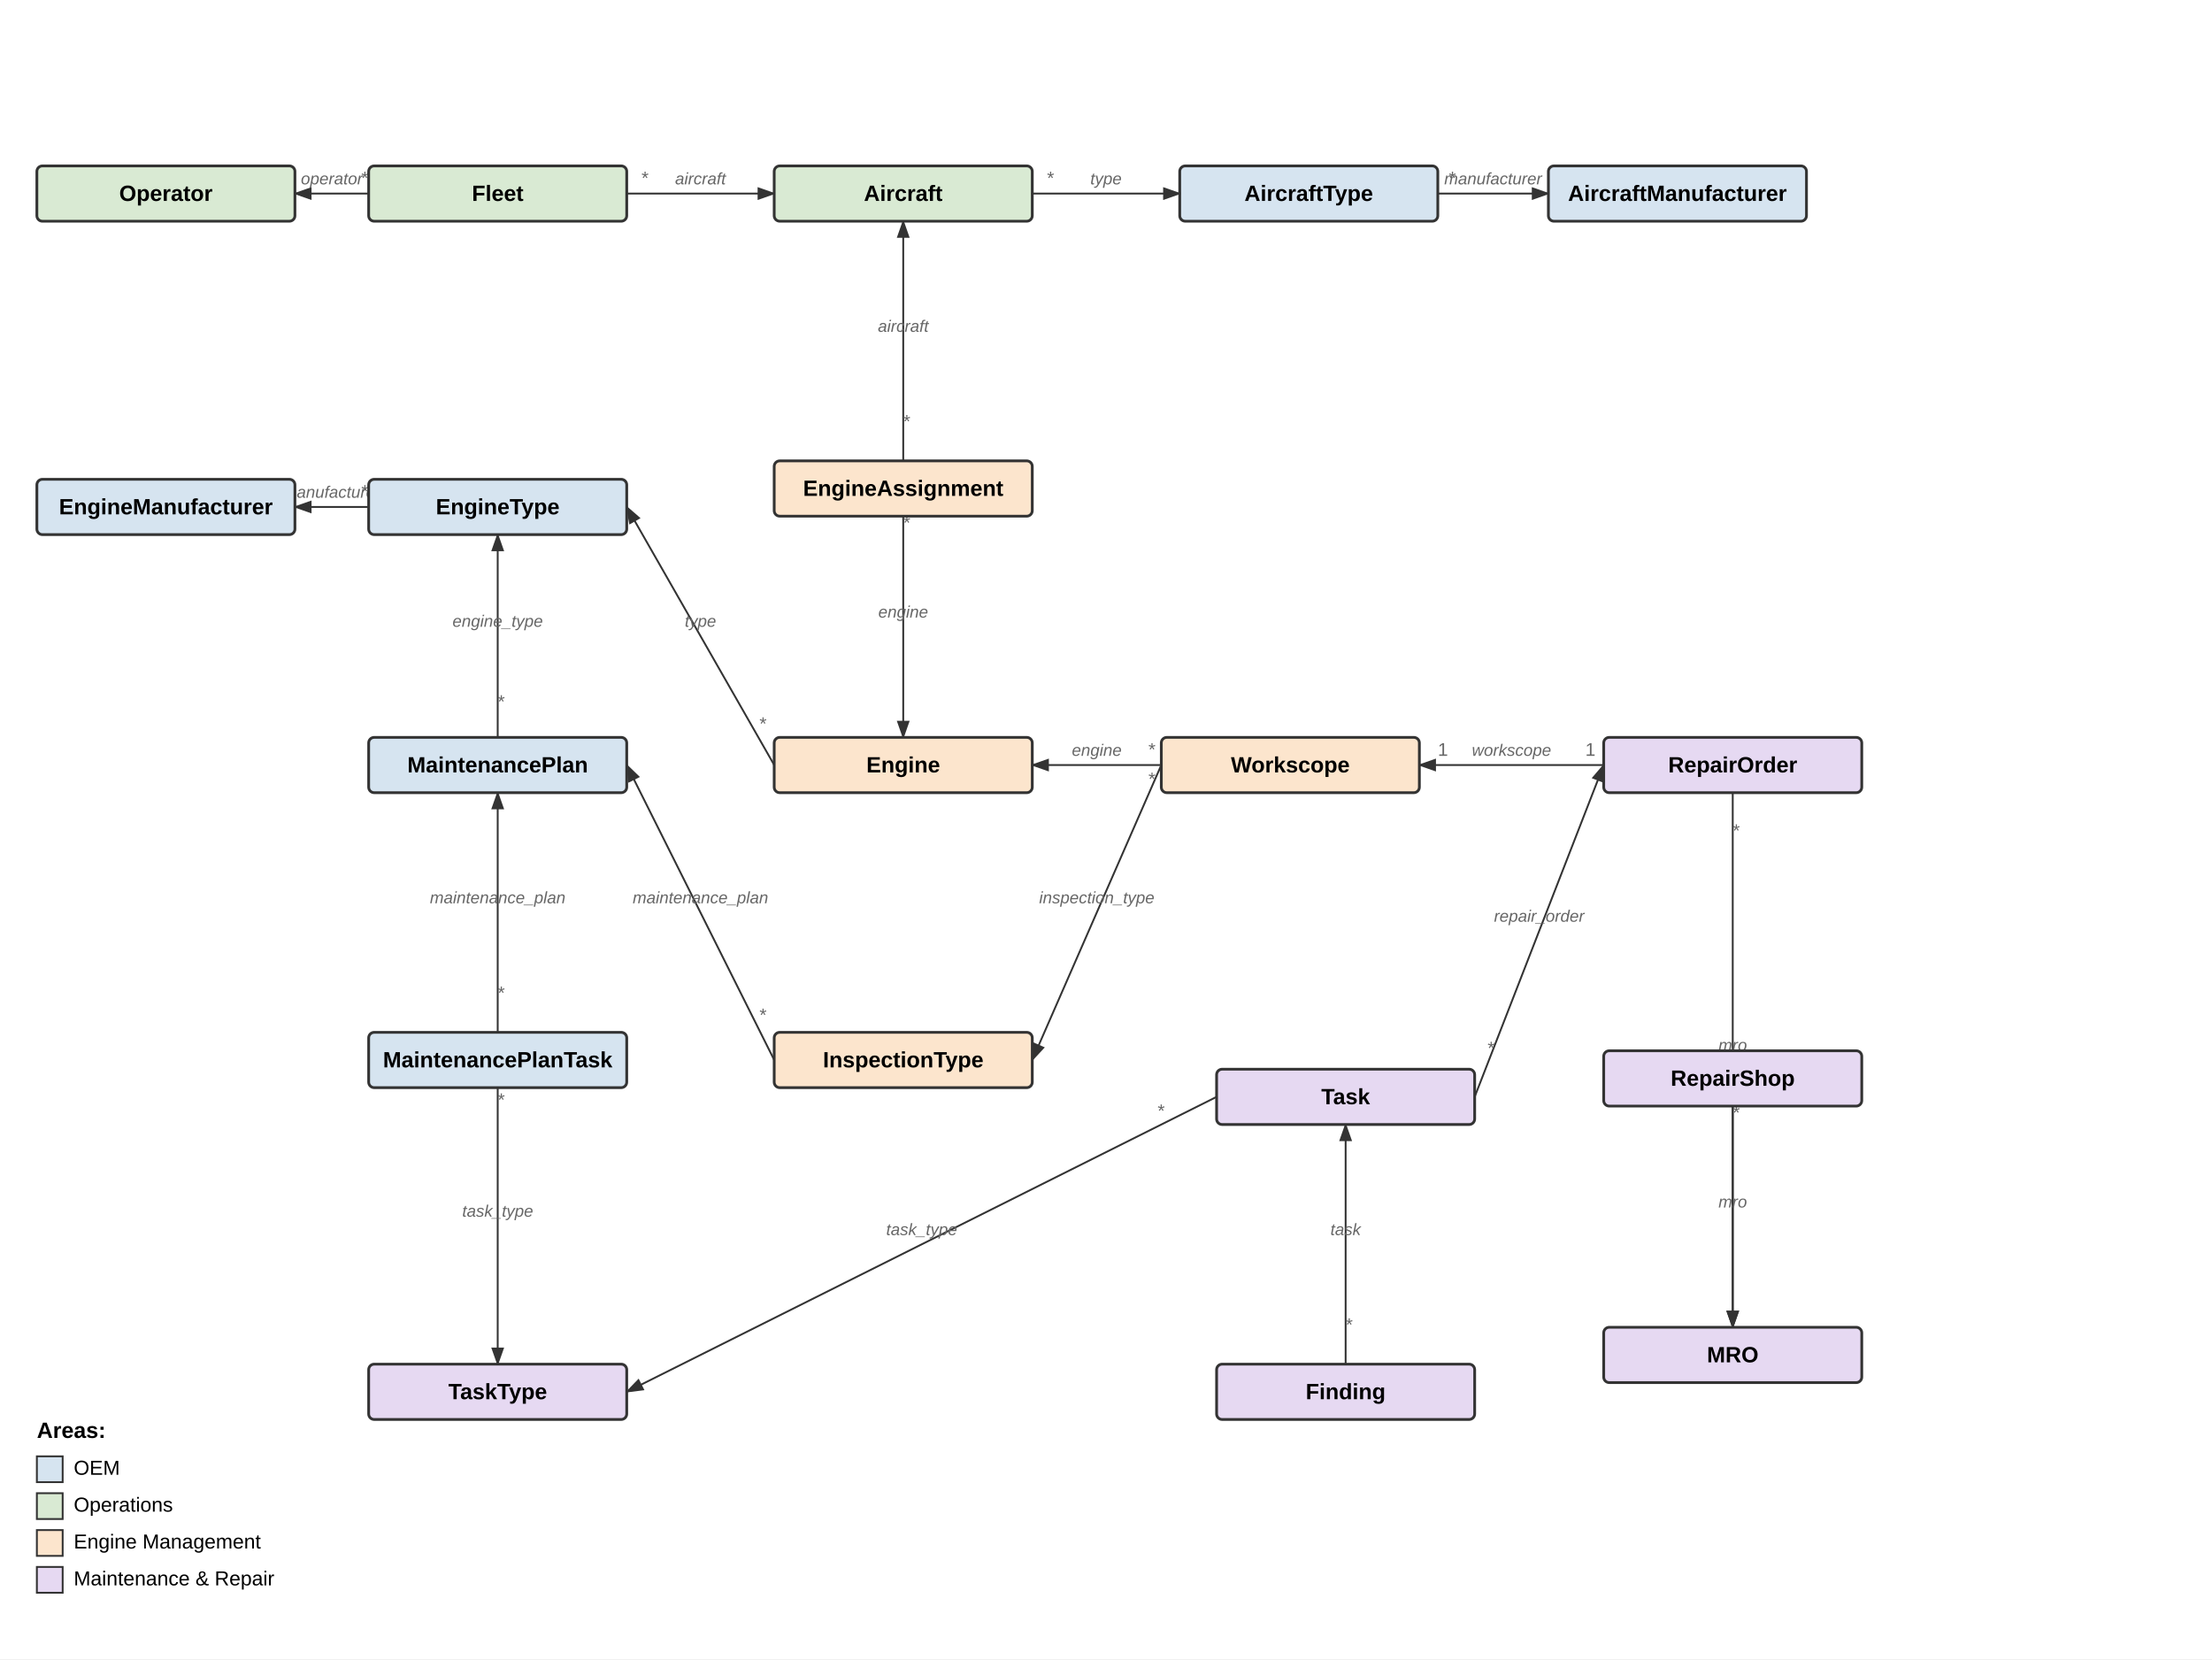
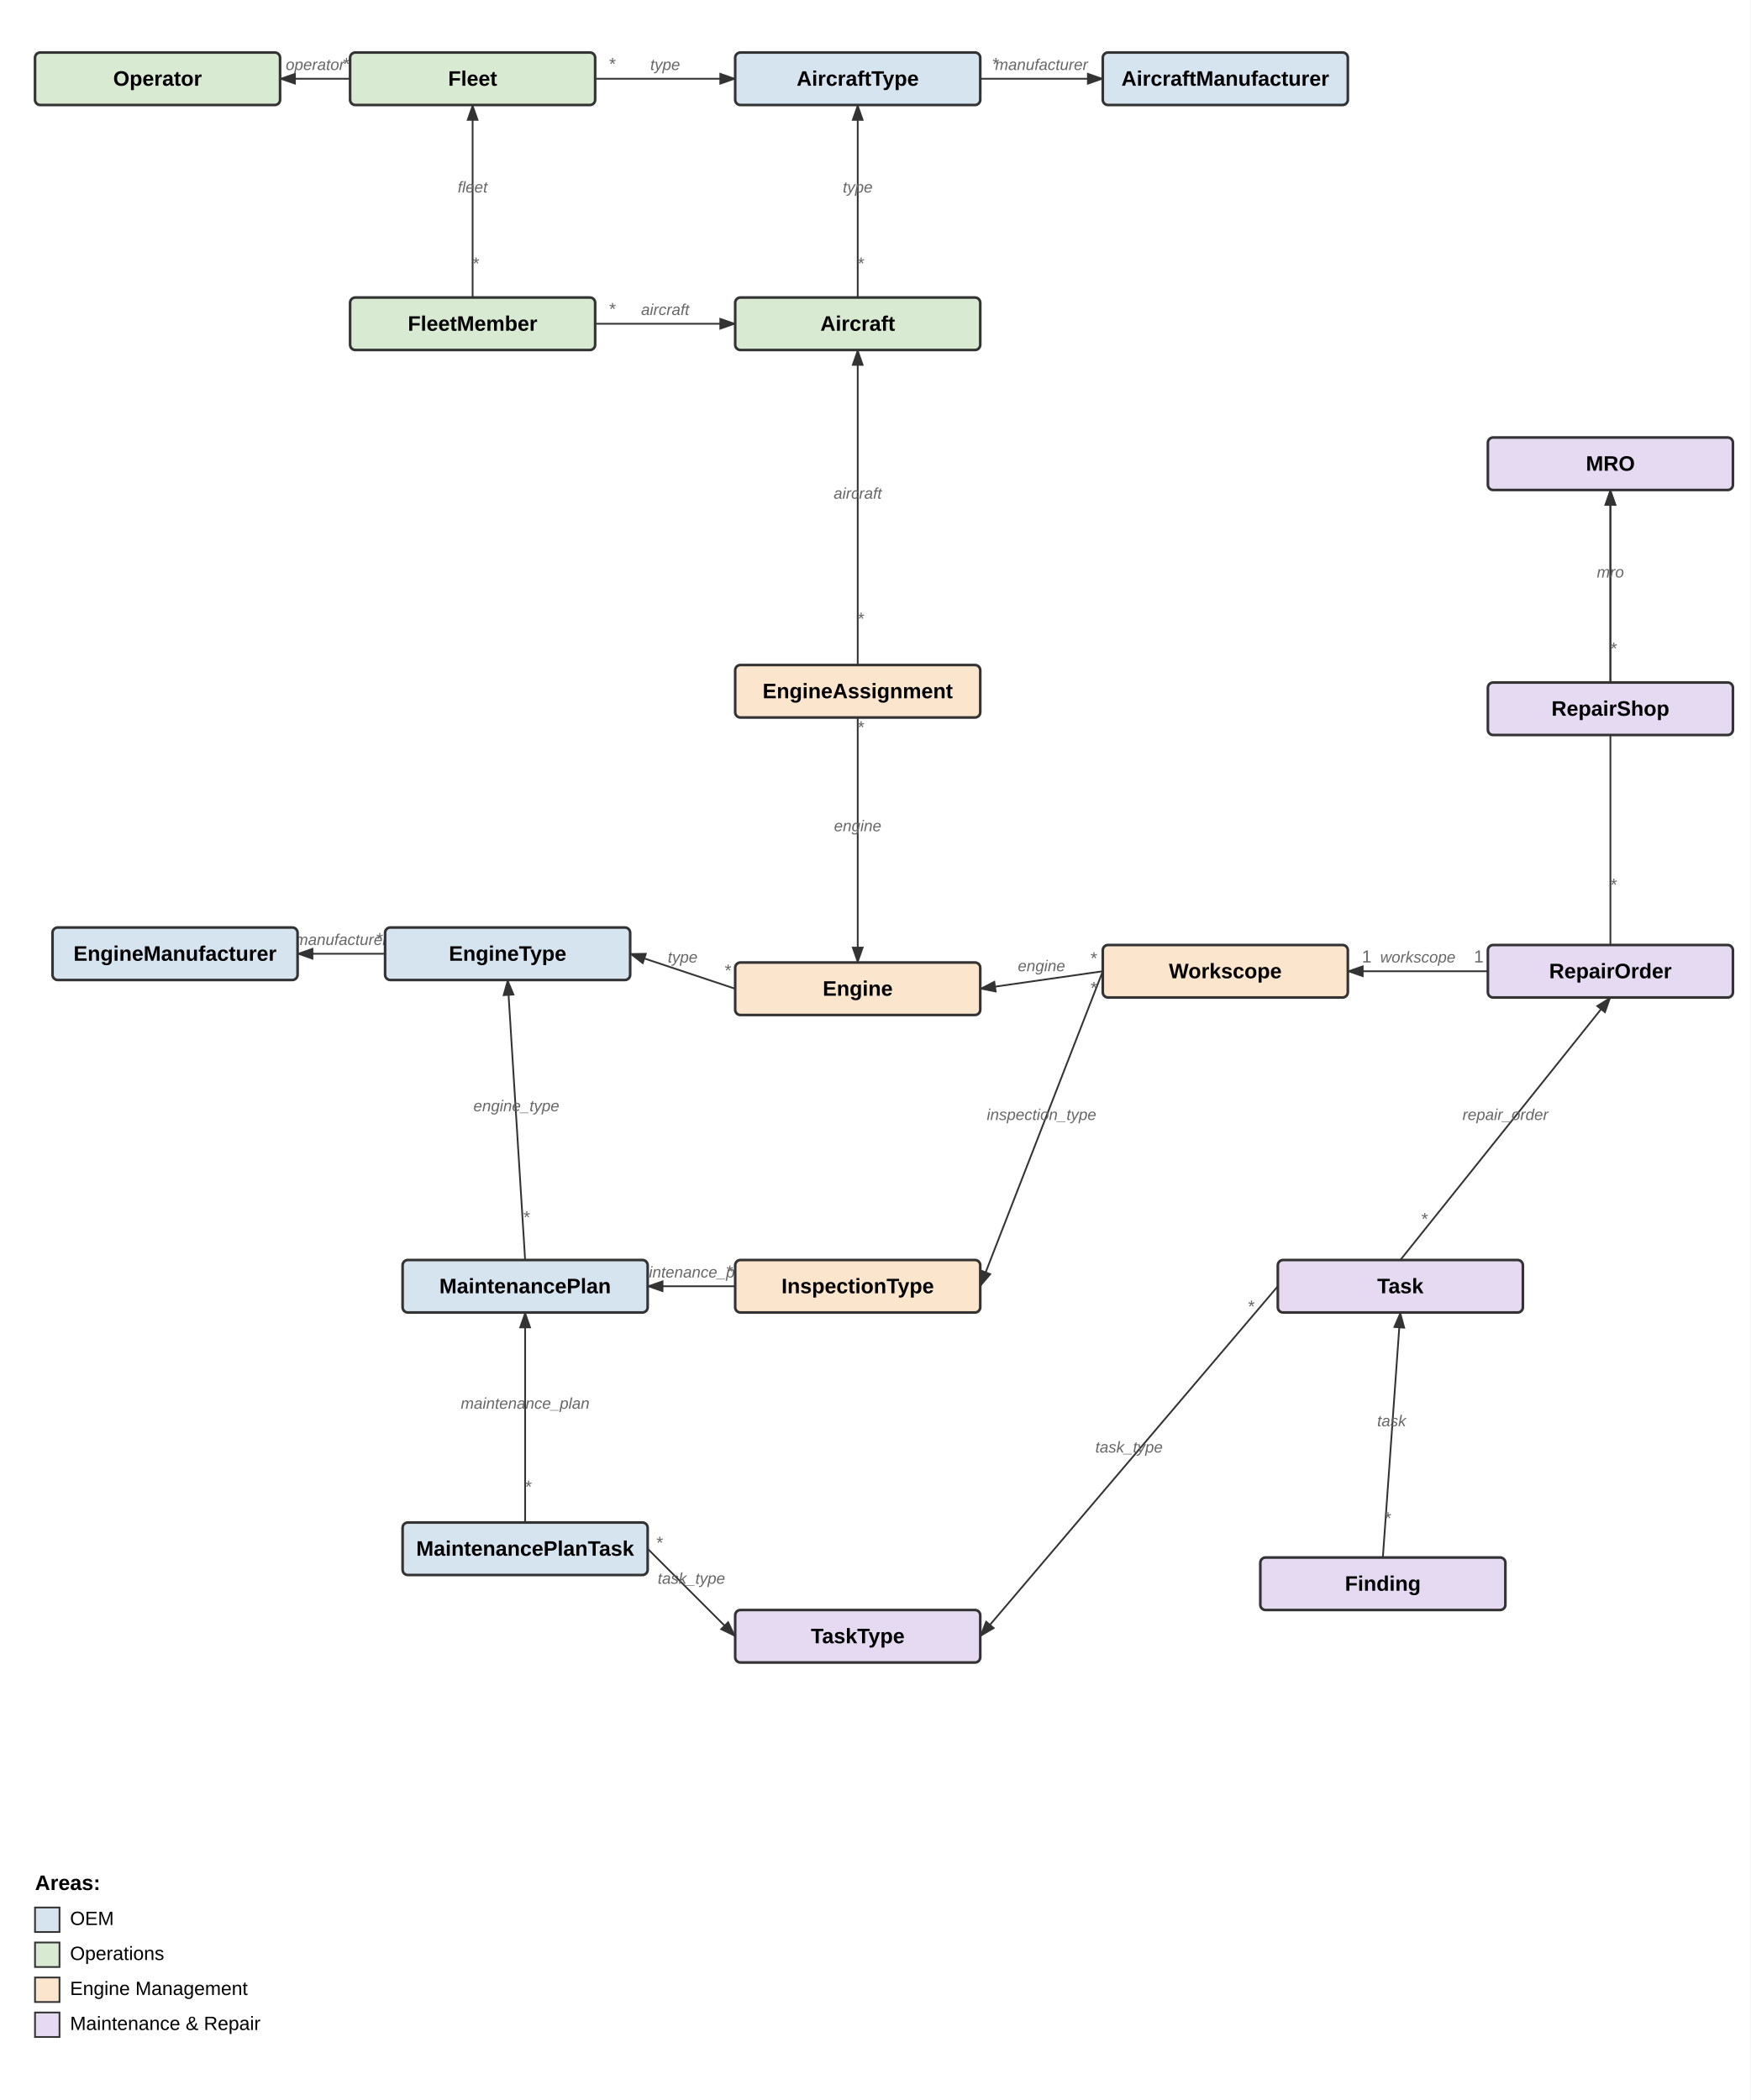
- <svg xmlns="http://www.w3.org/2000/svg" viewBox="0 0 1200 900" width="1200" height="900">
+ <svg xmlns="http://www.w3.org/2000/svg" viewBox="0 0 1000 1200" width="1000" height="1200">
  <defs>
    <marker id="arrowhead" markerWidth="10" markerHeight="7" refX="9" refY="3.5" orient="auto">
      <polygon points="0 0, 10 3.5, 0 7" fill="#333" />
    </marker>
  </defs>
-   <rect width="1200" height="900" fill="white" />
-   <line x1="560" y1="105" x2="640" y2="105" stroke="#333" stroke-width="1" marker-end="url(#arrowhead)" />
-   <text x="568" y="100" font-family="Arial, sans-serif" font-size="10" fill="#666">*</text>
-   <text x="600" y="100" text-anchor="middle" font-family="Arial, sans-serif" font-size="9" fill="#666" font-style="italic">type</text>
-   <line x1="780" y1="105" x2="840" y2="105" stroke="#333" stroke-width="1" marker-end="url(#arrowhead)" />
-   <text x="786" y="100" font-family="Arial, sans-serif" font-size="10" fill="#666">*</text>
-   <text x="810" y="100" text-anchor="middle" font-family="Arial, sans-serif" font-size="9" fill="#666" font-style="italic">manufacturer</text>
-   <line x1="420" y1="415" x2="340" y2="275" stroke="#333" stroke-width="1" marker-end="url(#arrowhead)" />
-   <text x="412" y="396" font-family="Arial, sans-serif" font-size="10" fill="#666">*</text>
-   <text x="380" y="340" text-anchor="middle" font-family="Arial, sans-serif" font-size="9" fill="#666" font-style="italic">type</text>
-   <line x1="490" y1="280" x2="490" y2="400" stroke="#333" stroke-width="1" marker-end="url(#arrowhead)" />
-   <text x="490" y="287" font-family="Arial, sans-serif" font-size="10" fill="#666">*</text>
-   <text x="490" y="335" text-anchor="middle" font-family="Arial, sans-serif" font-size="9" fill="#666" font-style="italic">engine</text>
-   <line x1="490" y1="250" x2="490" y2="120" stroke="#333" stroke-width="1" marker-end="url(#arrowhead)" />
-   <text x="490" y="232" font-family="Arial, sans-serif" font-size="10" fill="#666">*</text>
-   <text x="490" y="180" text-anchor="middle" font-family="Arial, sans-serif" font-size="9" fill="#666" font-style="italic">aircraft</text>
-   <line x1="200" y1="275" x2="160" y2="275" stroke="#333" stroke-width="1" marker-end="url(#arrowhead)" />
-   <text x="196" y="270" font-family="Arial, sans-serif" font-size="10" fill="#666">*</text>
-   <text x="180" y="270" text-anchor="middle" font-family="Arial, sans-serif" font-size="9" fill="#666" font-style="italic">manufacturer</text>
-   <line x1="730" y1="740" x2="730" y2="610" stroke="#333" stroke-width="1" marker-end="url(#arrowhead)" />
-   <text x="730" y="722" font-family="Arial, sans-serif" font-size="10" fill="#666">*</text>
-   <text x="730" y="670" text-anchor="middle" font-family="Arial, sans-serif" font-size="9" fill="#666" font-style="italic">task</text>
-   <line x1="200" y1="105" x2="160" y2="105" stroke="#333" stroke-width="1" marker-end="url(#arrowhead)" />
-   <text x="196" y="100" font-family="Arial, sans-serif" font-size="10" fill="#666">*</text>
-   <text x="180" y="100" text-anchor="middle" font-family="Arial, sans-serif" font-size="9" fill="#666" font-style="italic">operator</text>
-   <line x1="340" y1="105" x2="420" y2="105" stroke="#333" stroke-width="1" marker-end="url(#arrowhead)" />
-   <text x="348" y="100" font-family="Arial, sans-serif" font-size="10" fill="#666">*</text>
-   <text x="380" y="100" text-anchor="middle" font-family="Arial, sans-serif" font-size="9" fill="#666" font-style="italic">aircraft</text>
-   <line x1="420" y1="575" x2="340" y2="415" stroke="#333" stroke-width="1" marker-end="url(#arrowhead)" />
-   <text x="412" y="554" font-family="Arial, sans-serif" font-size="10" fill="#666">*</text>
-   <text x="380" y="490" text-anchor="middle" font-family="Arial, sans-serif" font-size="9" fill="#666" font-style="italic">maintenance_plan</text>
-   <line x1="270" y1="400" x2="270" y2="290" stroke="#333" stroke-width="1" marker-end="url(#arrowhead)" />
-   <text x="270" y="384" font-family="Arial, sans-serif" font-size="10" fill="#666">*</text>
-   <text x="270" y="340" text-anchor="middle" font-family="Arial, sans-serif" font-size="9" fill="#666" font-style="italic">engine_type</text>
-   <line x1="270" y1="560" x2="270" y2="430" stroke="#333" stroke-width="1" marker-end="url(#arrowhead)" />
-   <text x="270" y="542" font-family="Arial, sans-serif" font-size="10" fill="#666">*</text>
-   <text x="270" y="490" text-anchor="middle" font-family="Arial, sans-serif" font-size="9" fill="#666" font-style="italic">maintenance_plan</text>
-   <line x1="270" y1="590" x2="270" y2="740" stroke="#333" stroke-width="1" marker-end="url(#arrowhead)" />
-   <text x="270" y="600" font-family="Arial, sans-serif" font-size="10" fill="#666">*</text>
-   <text x="270" y="660" text-anchor="middle" font-family="Arial, sans-serif" font-size="9" fill="#666" font-style="italic">task_type</text>
-   <line x1="870" y1="415" x2="770" y2="415" stroke="#333" stroke-width="1" marker-end="url(#arrowhead)" />
-   <text x="860" y="410" font-family="Arial, sans-serif" font-size="10" fill="#666">1</text>
-   <text x="820" y="410" text-anchor="middle" font-family="Arial, sans-serif" font-size="9" fill="#666" font-style="italic">workscope</text>
-   <text x="780" y="410" font-family="Arial, sans-serif" font-size="10" fill="#666">1</text>
-   <line x1="940" y1="430" x2="940" y2="720" stroke="#333" stroke-width="1" marker-end="url(#arrowhead)" />
-   <text x="940" y="454" font-family="Arial, sans-serif" font-size="10" fill="#666">*</text>
-   <text x="940" y="570" text-anchor="middle" font-family="Arial, sans-serif" font-size="9" fill="#666" font-style="italic">mro</text>
-   <line x1="940" y1="600" x2="940" y2="720" stroke="#333" stroke-width="1" marker-end="url(#arrowhead)" />
-   <text x="940" y="607" font-family="Arial, sans-serif" font-size="10" fill="#666">*</text>
-   <text x="940" y="655" text-anchor="middle" font-family="Arial, sans-serif" font-size="9" fill="#666" font-style="italic">mro</text>
-   <line x1="800" y1="595" x2="870" y2="415" stroke="#333" stroke-width="1" marker-end="url(#arrowhead)" />
-   <text x="807" y="572" font-family="Arial, sans-serif" font-size="10" fill="#666">*</text>
-   <text x="835" y="500" text-anchor="middle" font-family="Arial, sans-serif" font-size="9" fill="#666" font-style="italic">repair_order</text>
-   <line x1="660" y1="595" x2="340" y2="755" stroke="#333" stroke-width="1" marker-end="url(#arrowhead)" />
-   <text x="628" y="606" font-family="Arial, sans-serif" font-size="10" fill="#666">*</text>
-   <text x="500" y="670" text-anchor="middle" font-family="Arial, sans-serif" font-size="9" fill="#666" font-style="italic">task_type</text>
-   <line x1="630" y1="415" x2="560" y2="415" stroke="#333" stroke-width="1" marker-end="url(#arrowhead)" />
-   <text x="623" y="410" font-family="Arial, sans-serif" font-size="10" fill="#666">*</text>
-   <text x="595" y="410" text-anchor="middle" font-family="Arial, sans-serif" font-size="9" fill="#666" font-style="italic">engine</text>
-   <line x1="630" y1="415" x2="560" y2="575" stroke="#333" stroke-width="1" marker-end="url(#arrowhead)" />
-   <text x="623" y="426" font-family="Arial, sans-serif" font-size="10" fill="#666">*</text>
-   <text x="595" y="490" text-anchor="middle" font-family="Arial, sans-serif" font-size="9" fill="#666" font-style="italic">inspection_type</text>
-   <rect x="420" y="90" width="140" height="30" fill="#D9EAD3" stroke="#333" stroke-width="1.5" rx="3" />
-   <text x="490" y="109" text-anchor="middle" font-family="Arial, sans-serif" font-size="12" font-weight="bold">Aircraft</text>
-   <rect x="840" y="90" width="140" height="30" fill="#D6E4F0" stroke="#333" stroke-width="1.5" rx="3" />
-   <text x="910" y="109" text-anchor="middle" font-family="Arial, sans-serif" font-size="12" font-weight="bold">AircraftManufacturer</text>
-   <rect x="640" y="90" width="140" height="30" fill="#D6E4F0" stroke="#333" stroke-width="1.5" rx="3" />
-   <text x="710" y="109" text-anchor="middle" font-family="Arial, sans-serif" font-size="12" font-weight="bold">AircraftType</text>
-   <rect x="420" y="400" width="140" height="30" fill="#FCE5CD" stroke="#333" stroke-width="1.5" rx="3" />
-   <text x="490" y="419" text-anchor="middle" font-family="Arial, sans-serif" font-size="12" font-weight="bold">Engine</text>
-   <rect x="420" y="250" width="140" height="30" fill="#FCE5CD" stroke="#333" stroke-width="1.5" rx="3" />
-   <text x="490" y="269" text-anchor="middle" font-family="Arial, sans-serif" font-size="12" font-weight="bold">EngineAssignment</text>
-   <rect x="20" y="260" width="140" height="30" fill="#D6E4F0" stroke="#333" stroke-width="1.5" rx="3" />
-   <text x="90" y="279" text-anchor="middle" font-family="Arial, sans-serif" font-size="12" font-weight="bold">EngineManufacturer</text>
-   <rect x="200" y="260" width="140" height="30" fill="#D6E4F0" stroke="#333" stroke-width="1.5" rx="3" />
-   <text x="270" y="279" text-anchor="middle" font-family="Arial, sans-serif" font-size="12" font-weight="bold">EngineType</text>
-   <rect x="660" y="740" width="140" height="30" fill="#E6D9F2" stroke="#333" stroke-width="1.5" rx="3" />
-   <text x="730" y="759" text-anchor="middle" font-family="Arial, sans-serif" font-size="12" font-weight="bold">Finding</text>
-   <rect x="200" y="90" width="140" height="30" fill="#D9EAD3" stroke="#333" stroke-width="1.5" rx="3" />
-   <text x="270" y="109" text-anchor="middle" font-family="Arial, sans-serif" font-size="12" font-weight="bold">Fleet</text>
-   <rect x="420" y="560" width="140" height="30" fill="#FCE5CD" stroke="#333" stroke-width="1.5" rx="3" />
-   <text x="490" y="579" text-anchor="middle" font-family="Arial, sans-serif" font-size="12" font-weight="bold">InspectionType</text>
-   <rect x="870" y="720" width="140" height="30" fill="#E6D9F2" stroke="#333" stroke-width="1.5" rx="3" />
-   <text x="940" y="739" text-anchor="middle" font-family="Arial, sans-serif" font-size="12" font-weight="bold">MRO</text>
-   <rect x="200" y="400" width="140" height="30" fill="#D6E4F0" stroke="#333" stroke-width="1.5" rx="3" />
-   <text x="270" y="419" text-anchor="middle" font-family="Arial, sans-serif" font-size="12" font-weight="bold">MaintenancePlan</text>
-   <rect x="200" y="560" width="140" height="30" fill="#D6E4F0" stroke="#333" stroke-width="1.5" rx="3" />
-   <text x="270" y="579" text-anchor="middle" font-family="Arial, sans-serif" font-size="12" font-weight="bold">MaintenancePlanTask</text>
-   <rect x="20" y="90" width="140" height="30" fill="#D9EAD3" stroke="#333" stroke-width="1.5" rx="3" />
-   <text x="90" y="109" text-anchor="middle" font-family="Arial, sans-serif" font-size="12" font-weight="bold">Operator</text>
-   <rect x="870" y="400" width="140" height="30" fill="#E6D9F2" stroke="#333" stroke-width="1.5" rx="3" />
-   <text x="940" y="419" text-anchor="middle" font-family="Arial, sans-serif" font-size="12" font-weight="bold">RepairOrder</text>
-   <rect x="870" y="570" width="140" height="30" fill="#E6D9F2" stroke="#333" stroke-width="1.5" rx="3" />
-   <text x="940" y="589" text-anchor="middle" font-family="Arial, sans-serif" font-size="12" font-weight="bold">RepairShop</text>
-   <rect x="660" y="580" width="140" height="30" fill="#E6D9F2" stroke="#333" stroke-width="1.5" rx="3" />
-   <text x="730" y="599" text-anchor="middle" font-family="Arial, sans-serif" font-size="12" font-weight="bold">Task</text>
-   <rect x="200" y="740" width="140" height="30" fill="#E6D9F2" stroke="#333" stroke-width="1.5" rx="3" />
-   <text x="270" y="759" text-anchor="middle" font-family="Arial, sans-serif" font-size="12" font-weight="bold">TaskType</text>
-   <rect x="630" y="400" width="140" height="30" fill="#FCE5CD" stroke="#333" stroke-width="1.5" rx="3" />
-   <text x="700" y="419" text-anchor="middle" font-family="Arial, sans-serif" font-size="12" font-weight="bold">Workscope</text>
-   <text x="20" y="780" font-family="Arial, sans-serif" font-size="12" font-weight="bold">Areas:</text>
-   <rect x="20" y="790" width="14" height="14" fill="#D6E4F0" stroke="#333" stroke-width="1" />
-   <text x="40" y="800" font-family="Arial, sans-serif" font-size="11">OEM</text>
-   <rect x="20" y="810" width="14" height="14" fill="#D9EAD3" stroke="#333" stroke-width="1" />
-   <text x="40" y="820" font-family="Arial, sans-serif" font-size="11">Operations</text>
-   <rect x="20" y="830" width="14" height="14" fill="#FCE5CD" stroke="#333" stroke-width="1" />
-   <text x="40" y="840" font-family="Arial, sans-serif" font-size="11">Engine Management</text>
-   <rect x="20" y="850" width="14" height="14" fill="#E6D9F2" stroke="#333" stroke-width="1" />
-   <text x="40" y="860" font-family="Arial, sans-serif" font-size="11">Maintenance &amp; Repair</text>
+   <rect width="1000" height="1200" fill="white" />
+   <line x1="490" y1="170" x2="490" y2="60" stroke="#333" stroke-width="1" marker-end="url(#arrowhead)" />
+   <text x="490" y="154" font-family="Arial, sans-serif" font-size="10" fill="#666">*</text>
+   <text x="490" y="110" text-anchor="middle" font-family="Arial, sans-serif" font-size="9" fill="#666" font-style="italic">type</text>
+   <line x1="560" y1="45" x2="630" y2="45" stroke="#333" stroke-width="1" marker-end="url(#arrowhead)" />
+   <text x="567" y="40" font-family="Arial, sans-serif" font-size="10" fill="#666">*</text>
+   <text x="595" y="40" text-anchor="middle" font-family="Arial, sans-serif" font-size="9" fill="#666" font-style="italic">manufacturer</text>
+   <line x1="420" y1="565" x2="360" y2="545" stroke="#333" stroke-width="1" marker-end="url(#arrowhead)" />
+   <text x="414" y="558" font-family="Arial, sans-serif" font-size="10" fill="#666">*</text>
+   <text x="390" y="550" text-anchor="middle" font-family="Arial, sans-serif" font-size="9" fill="#666" font-style="italic">type</text>
+   <line x1="490" y1="410" x2="490" y2="550" stroke="#333" stroke-width="1" marker-end="url(#arrowhead)" />
+   <text x="490" y="419" font-family="Arial, sans-serif" font-size="10" fill="#666">*</text>
+   <text x="490" y="475" text-anchor="middle" font-family="Arial, sans-serif" font-size="9" fill="#666" font-style="italic">engine</text>
+   <line x1="490" y1="380" x2="490" y2="200" stroke="#333" stroke-width="1" marker-end="url(#arrowhead)" />
+   <text x="490" y="357" font-family="Arial, sans-serif" font-size="10" fill="#666">*</text>
+   <text x="490" y="285" text-anchor="middle" font-family="Arial, sans-serif" font-size="9" fill="#666" font-style="italic">aircraft</text>
+   <line x1="220" y1="545" x2="170" y2="545" stroke="#333" stroke-width="1" marker-end="url(#arrowhead)" />
+   <text x="215" y="540" font-family="Arial, sans-serif" font-size="10" fill="#666">*</text>
+   <text x="195" y="540" text-anchor="middle" font-family="Arial, sans-serif" font-size="9" fill="#666" font-style="italic">manufacturer</text>
+   <line x1="790" y1="890" x2="800" y2="750" stroke="#333" stroke-width="1" marker-end="url(#arrowhead)" />
+   <text x="791" y="871" font-family="Arial, sans-serif" font-size="10" fill="#666">*</text>
+   <text x="795" y="815" text-anchor="middle" font-family="Arial, sans-serif" font-size="9" fill="#666" font-style="italic">task</text>
+   <line x1="200" y1="45" x2="160" y2="45" stroke="#333" stroke-width="1" marker-end="url(#arrowhead)" />
+   <text x="196" y="40" font-family="Arial, sans-serif" font-size="10" fill="#666">*</text>
+   <text x="180" y="40" text-anchor="middle" font-family="Arial, sans-serif" font-size="9" fill="#666" font-style="italic">operator</text>
+   <line x1="340" y1="45" x2="420" y2="45" stroke="#333" stroke-width="1" marker-end="url(#arrowhead)" />
+   <text x="348" y="40" font-family="Arial, sans-serif" font-size="10" fill="#666">*</text>
+   <text x="380" y="40" text-anchor="middle" font-family="Arial, sans-serif" font-size="9" fill="#666" font-style="italic">type</text>
+   <line x1="270" y1="170" x2="270" y2="60" stroke="#333" stroke-width="1" marker-end="url(#arrowhead)" />
+   <text x="270" y="154" font-family="Arial, sans-serif" font-size="10" fill="#666">*</text>
+   <text x="270" y="110" text-anchor="middle" font-family="Arial, sans-serif" font-size="9" fill="#666" font-style="italic">fleet</text>
+   <line x1="340" y1="185" x2="420" y2="185" stroke="#333" stroke-width="1" marker-end="url(#arrowhead)" />
+   <text x="348" y="180" font-family="Arial, sans-serif" font-size="10" fill="#666">*</text>
+   <text x="380" y="180" text-anchor="middle" font-family="Arial, sans-serif" font-size="9" fill="#666" font-style="italic">aircraft</text>
+   <line x1="420" y1="735" x2="370" y2="735" stroke="#333" stroke-width="1" marker-end="url(#arrowhead)" />
+   <text x="415" y="730" font-family="Arial, sans-serif" font-size="10" fill="#666">*</text>
+   <text x="395" y="730" text-anchor="middle" font-family="Arial, sans-serif" font-size="9" fill="#666" font-style="italic">maintenance_plan</text>
+   <line x1="300" y1="720" x2="290" y2="560" stroke="#333" stroke-width="1" marker-end="url(#arrowhead)" />
+   <text x="299" y="699" font-family="Arial, sans-serif" font-size="10" fill="#666">*</text>
+   <text x="295" y="635" text-anchor="middle" font-family="Arial, sans-serif" font-size="9" fill="#666" font-style="italic">engine_type</text>
+   <line x1="300" y1="870" x2="300" y2="750" stroke="#333" stroke-width="1" marker-end="url(#arrowhead)" />
+   <text x="300" y="853" font-family="Arial, sans-serif" font-size="10" fill="#666">*</text>
+   <text x="300" y="805" text-anchor="middle" font-family="Arial, sans-serif" font-size="9" fill="#666" font-style="italic">maintenance_plan</text>
+   <line x1="370" y1="885" x2="420" y2="935" stroke="#333" stroke-width="1" marker-end="url(#arrowhead)" />
+   <text x="375" y="885" font-family="Arial, sans-serif" font-size="10" fill="#666">*</text>
+   <text x="395" y="905" text-anchor="middle" font-family="Arial, sans-serif" font-size="9" fill="#666" font-style="italic">task_type</text>
+   <line x1="850" y1="555" x2="770" y2="555" stroke="#333" stroke-width="1" marker-end="url(#arrowhead)" />
+   <text x="842" y="550" font-family="Arial, sans-serif" font-size="10" fill="#666">1</text>
+   <text x="810" y="550" text-anchor="middle" font-family="Arial, sans-serif" font-size="9" fill="#666" font-style="italic">workscope</text>
+   <text x="778" y="550" font-family="Arial, sans-serif" font-size="10" fill="#666">1</text>
+   <line x1="920" y1="540" x2="920" y2="280" stroke="#333" stroke-width="1" marker-end="url(#arrowhead)" />
+   <text x="920" y="509" font-family="Arial, sans-serif" font-size="10" fill="#666">*</text>
+   <text x="920" y="405" text-anchor="middle" font-family="Arial, sans-serif" font-size="9" fill="#666" font-style="italic">mro</text>
+   <line x1="920" y1="390" x2="920" y2="280" stroke="#333" stroke-width="1" marker-end="url(#arrowhead)" />
+   <text x="920" y="374" font-family="Arial, sans-serif" font-size="10" fill="#666">*</text>
+   <text x="920" y="330" text-anchor="middle" font-family="Arial, sans-serif" font-size="9" fill="#666" font-style="italic">mro</text>
+   <line x1="800" y1="720" x2="920" y2="570" stroke="#333" stroke-width="1" marker-end="url(#arrowhead)" />
+   <text x="812" y="700" font-family="Arial, sans-serif" font-size="10" fill="#666">*</text>
+   <text x="860" y="640" text-anchor="middle" font-family="Arial, sans-serif" font-size="9" fill="#666" font-style="italic">repair_order</text>
+   <line x1="730" y1="735" x2="560" y2="935" stroke="#333" stroke-width="1" marker-end="url(#arrowhead)" />
+   <text x="713" y="750" font-family="Arial, sans-serif" font-size="10" fill="#666">*</text>
+   <text x="645" y="830" text-anchor="middle" font-family="Arial, sans-serif" font-size="9" fill="#666" font-style="italic">task_type</text>
+   <line x1="630" y1="555" x2="560" y2="565" stroke="#333" stroke-width="1" marker-end="url(#arrowhead)" />
+   <text x="623" y="551" font-family="Arial, sans-serif" font-size="10" fill="#666">*</text>
+   <text x="595" y="555" text-anchor="middle" font-family="Arial, sans-serif" font-size="9" fill="#666" font-style="italic">engine</text>
+   <line x1="630" y1="555" x2="560" y2="735" stroke="#333" stroke-width="1" marker-end="url(#arrowhead)" />
+   <text x="623" y="568" font-family="Arial, sans-serif" font-size="10" fill="#666">*</text>
+   <text x="595" y="640" text-anchor="middle" font-family="Arial, sans-serif" font-size="9" fill="#666" font-style="italic">inspection_type</text>
+   <rect x="420" y="170" width="140" height="30" fill="#D9EAD3" stroke="#333" stroke-width="1.5" rx="3" />
+   <text x="490" y="189" text-anchor="middle" font-family="Arial, sans-serif" font-size="12" font-weight="bold">Aircraft</text>
+   <rect x="630" y="30" width="140" height="30" fill="#D6E4F0" stroke="#333" stroke-width="1.5" rx="3" />
+   <text x="700" y="49" text-anchor="middle" font-family="Arial, sans-serif" font-size="12" font-weight="bold">AircraftManufacturer</text>
+   <rect x="420" y="30" width="140" height="30" fill="#D6E4F0" stroke="#333" stroke-width="1.5" rx="3" />
+   <text x="490" y="49" text-anchor="middle" font-family="Arial, sans-serif" font-size="12" font-weight="bold">AircraftType</text>
+   <rect x="420" y="550" width="140" height="30" fill="#FCE5CD" stroke="#333" stroke-width="1.5" rx="3" />
+   <text x="490" y="569" text-anchor="middle" font-family="Arial, sans-serif" font-size="12" font-weight="bold">Engine</text>
+   <rect x="420" y="380" width="140" height="30" fill="#FCE5CD" stroke="#333" stroke-width="1.5" rx="3" />
+   <text x="490" y="399" text-anchor="middle" font-family="Arial, sans-serif" font-size="12" font-weight="bold">EngineAssignment</text>
+   <rect x="30" y="530" width="140" height="30" fill="#D6E4F0" stroke="#333" stroke-width="1.5" rx="3" />
+   <text x="100" y="549" text-anchor="middle" font-family="Arial, sans-serif" font-size="12" font-weight="bold">EngineManufacturer</text>
+   <rect x="220" y="530" width="140" height="30" fill="#D6E4F0" stroke="#333" stroke-width="1.5" rx="3" />
+   <text x="290" y="549" text-anchor="middle" font-family="Arial, sans-serif" font-size="12" font-weight="bold">EngineType</text>
+   <rect x="720" y="890" width="140" height="30" fill="#E6D9F2" stroke="#333" stroke-width="1.5" rx="3" />
+   <text x="790" y="909" text-anchor="middle" font-family="Arial, sans-serif" font-size="12" font-weight="bold">Finding</text>
+   <rect x="200" y="30" width="140" height="30" fill="#D9EAD3" stroke="#333" stroke-width="1.5" rx="3" />
+   <text x="270" y="49" text-anchor="middle" font-family="Arial, sans-serif" font-size="12" font-weight="bold">Fleet</text>
+   <rect x="200" y="170" width="140" height="30" fill="#D9EAD3" stroke="#333" stroke-width="1.5" rx="3" />
+   <text x="270" y="189" text-anchor="middle" font-family="Arial, sans-serif" font-size="12" font-weight="bold">FleetMember</text>
+   <rect x="420" y="720" width="140" height="30" fill="#FCE5CD" stroke="#333" stroke-width="1.5" rx="3" />
+   <text x="490" y="739" text-anchor="middle" font-family="Arial, sans-serif" font-size="12" font-weight="bold">InspectionType</text>
+   <rect x="850" y="250" width="140" height="30" fill="#E6D9F2" stroke="#333" stroke-width="1.5" rx="3" />
+   <text x="920" y="269" text-anchor="middle" font-family="Arial, sans-serif" font-size="12" font-weight="bold">MRO</text>
+   <rect x="230" y="720" width="140" height="30" fill="#D6E4F0" stroke="#333" stroke-width="1.5" rx="3" />
+   <text x="300" y="739" text-anchor="middle" font-family="Arial, sans-serif" font-size="12" font-weight="bold">MaintenancePlan</text>
+   <rect x="230" y="870" width="140" height="30" fill="#D6E4F0" stroke="#333" stroke-width="1.5" rx="3" />
+   <text x="300" y="889" text-anchor="middle" font-family="Arial, sans-serif" font-size="12" font-weight="bold">MaintenancePlanTask</text>
+   <rect x="20" y="30" width="140" height="30" fill="#D9EAD3" stroke="#333" stroke-width="1.5" rx="3" />
+   <text x="90" y="49" text-anchor="middle" font-family="Arial, sans-serif" font-size="12" font-weight="bold">Operator</text>
+   <rect x="850" y="540" width="140" height="30" fill="#E6D9F2" stroke="#333" stroke-width="1.5" rx="3" />
+   <text x="920" y="559" text-anchor="middle" font-family="Arial, sans-serif" font-size="12" font-weight="bold">RepairOrder</text>
+   <rect x="850" y="390" width="140" height="30" fill="#E6D9F2" stroke="#333" stroke-width="1.5" rx="3" />
+   <text x="920" y="409" text-anchor="middle" font-family="Arial, sans-serif" font-size="12" font-weight="bold">RepairShop</text>
+   <rect x="730" y="720" width="140" height="30" fill="#E6D9F2" stroke="#333" stroke-width="1.5" rx="3" />
+   <text x="800" y="739" text-anchor="middle" font-family="Arial, sans-serif" font-size="12" font-weight="bold">Task</text>
+   <rect x="420" y="920" width="140" height="30" fill="#E6D9F2" stroke="#333" stroke-width="1.5" rx="3" />
+   <text x="490" y="939" text-anchor="middle" font-family="Arial, sans-serif" font-size="12" font-weight="bold">TaskType</text>
+   <rect x="630" y="540" width="140" height="30" fill="#FCE5CD" stroke="#333" stroke-width="1.5" rx="3" />
+   <text x="700" y="559" text-anchor="middle" font-family="Arial, sans-serif" font-size="12" font-weight="bold">Workscope</text>
+   <text x="20" y="1080" font-family="Arial, sans-serif" font-size="12" font-weight="bold">Areas:</text>
+   <rect x="20" y="1090" width="14" height="14" fill="#D6E4F0" stroke="#333" stroke-width="1" />
+   <text x="40" y="1100" font-family="Arial, sans-serif" font-size="11">OEM</text>
+   <rect x="20" y="1110" width="14" height="14" fill="#D9EAD3" stroke="#333" stroke-width="1" />
+   <text x="40" y="1120" font-family="Arial, sans-serif" font-size="11">Operations</text>
+   <rect x="20" y="1130" width="14" height="14" fill="#FCE5CD" stroke="#333" stroke-width="1" />
+   <text x="40" y="1140" font-family="Arial, sans-serif" font-size="11">Engine Management</text>
+   <rect x="20" y="1150" width="14" height="14" fill="#E6D9F2" stroke="#333" stroke-width="1" />
+   <text x="40" y="1160" font-family="Arial, sans-serif" font-size="11">Maintenance &amp; Repair</text>
</svg>
